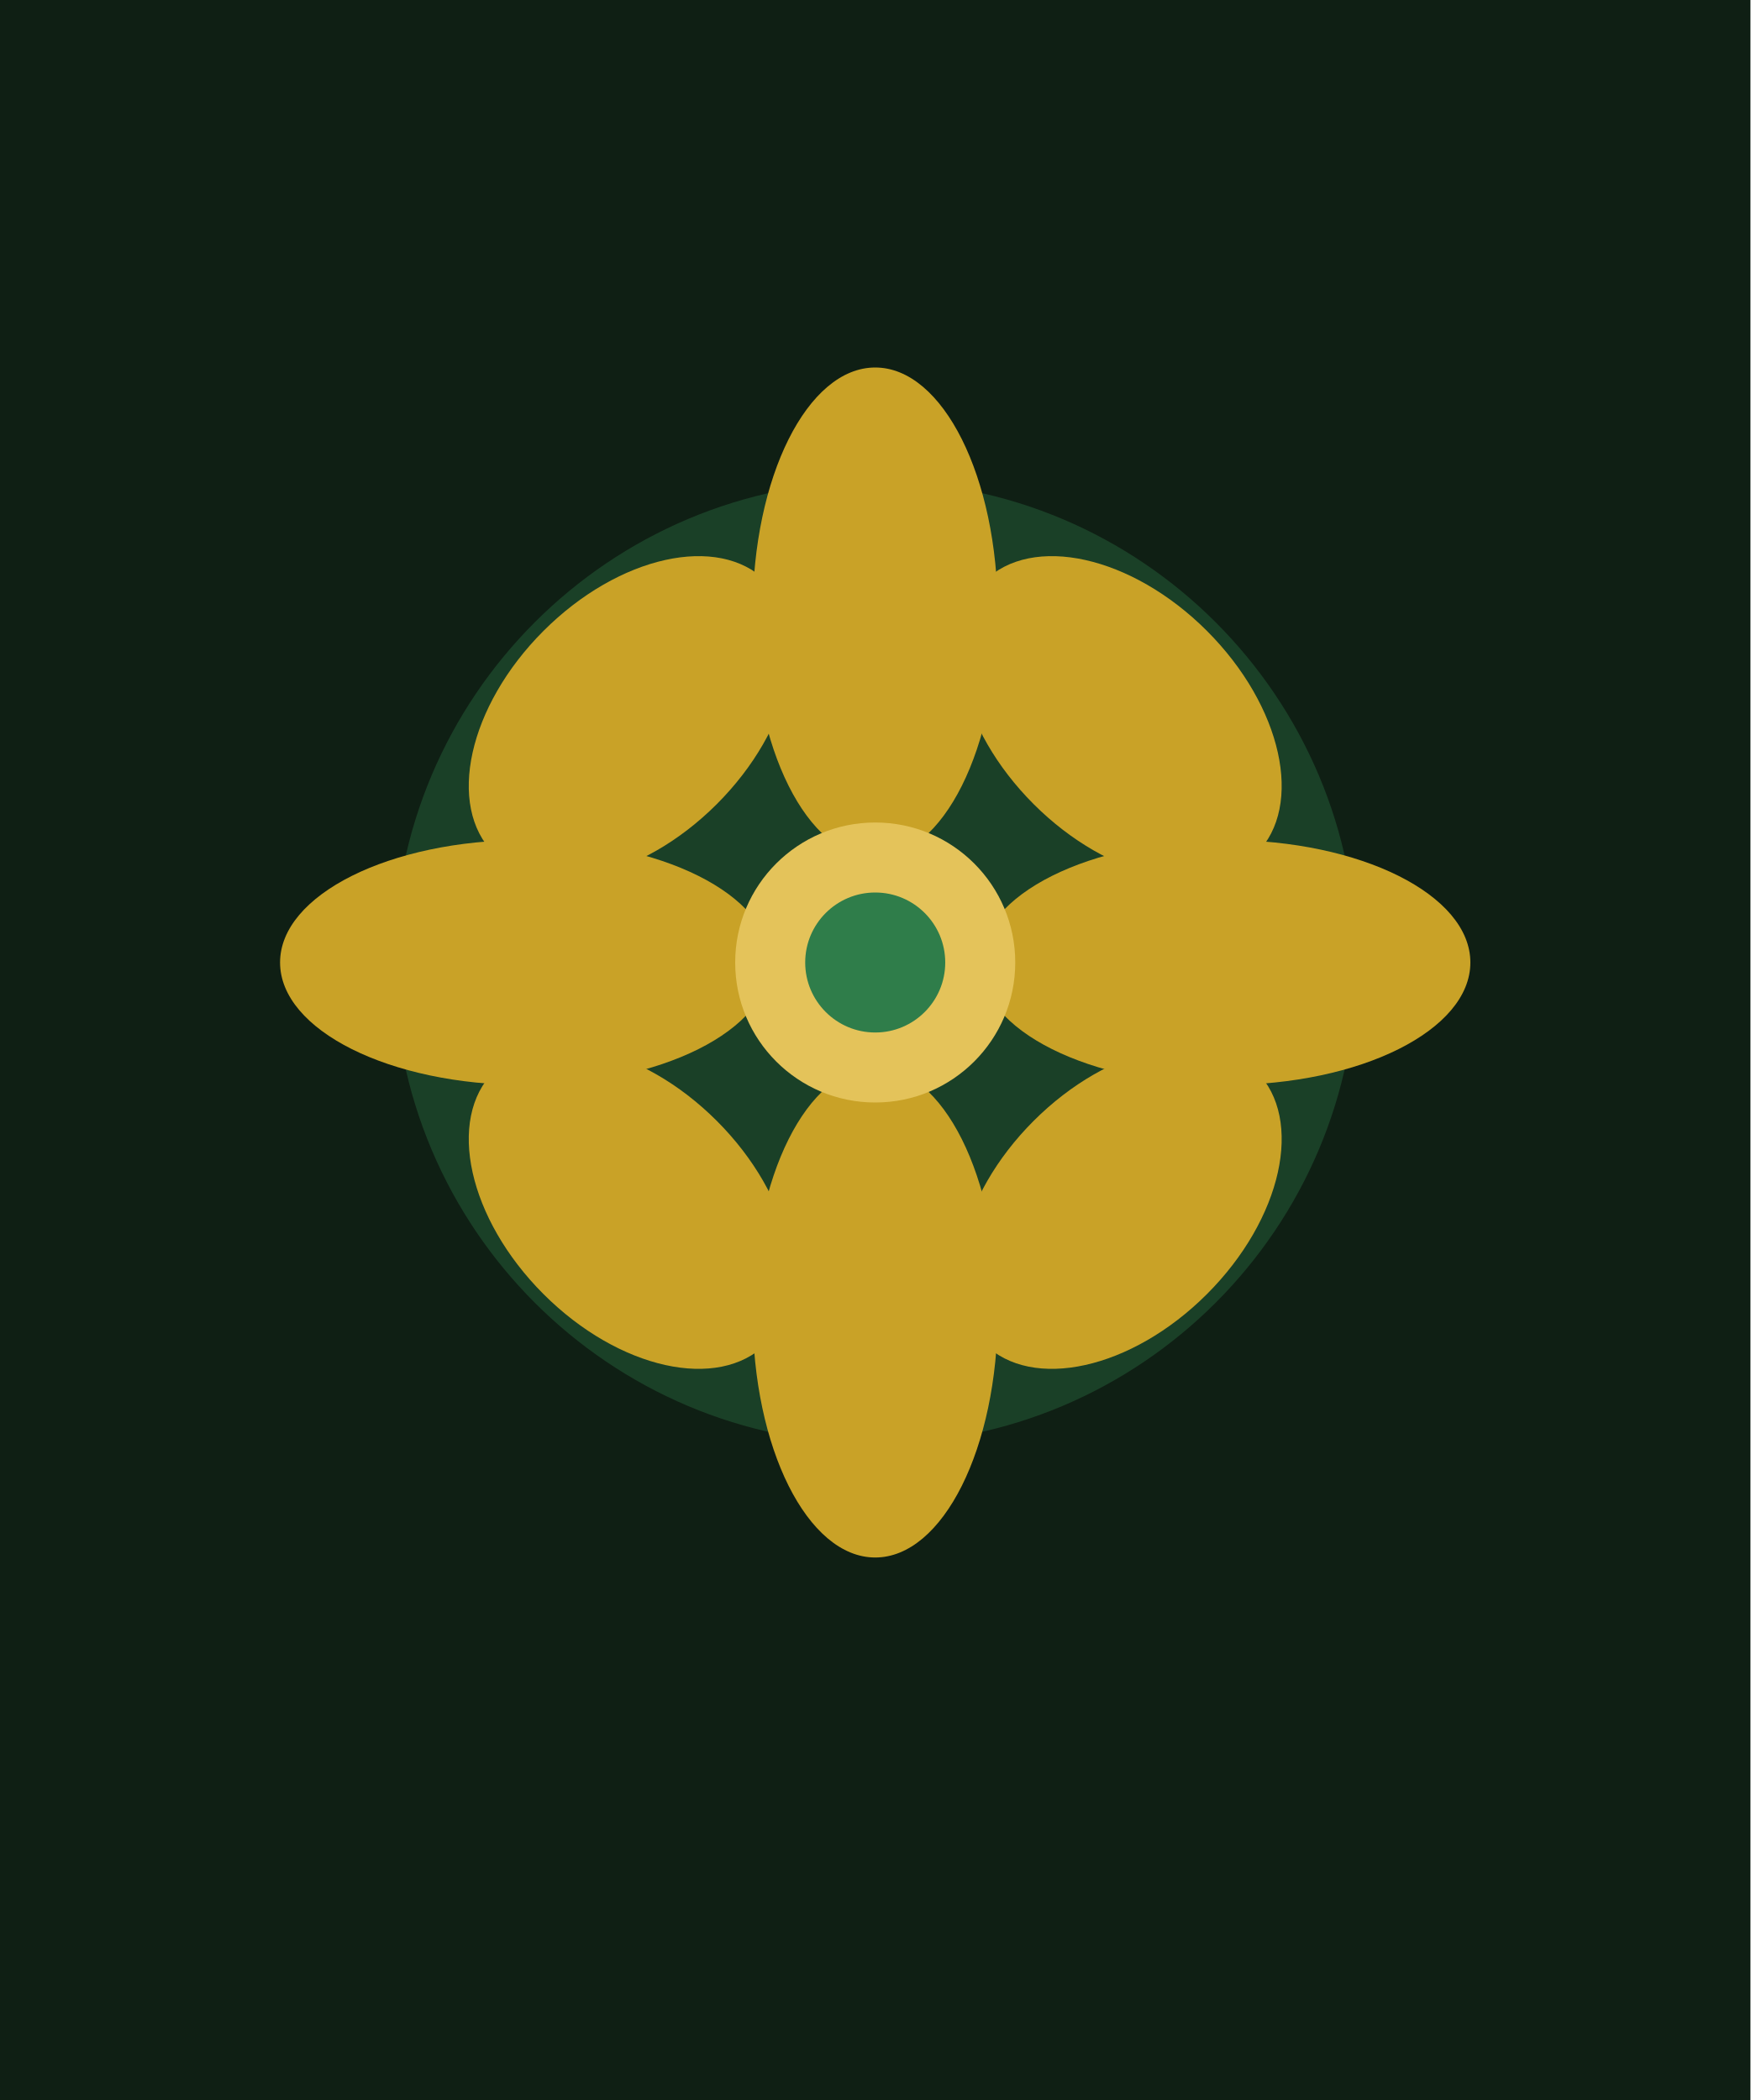
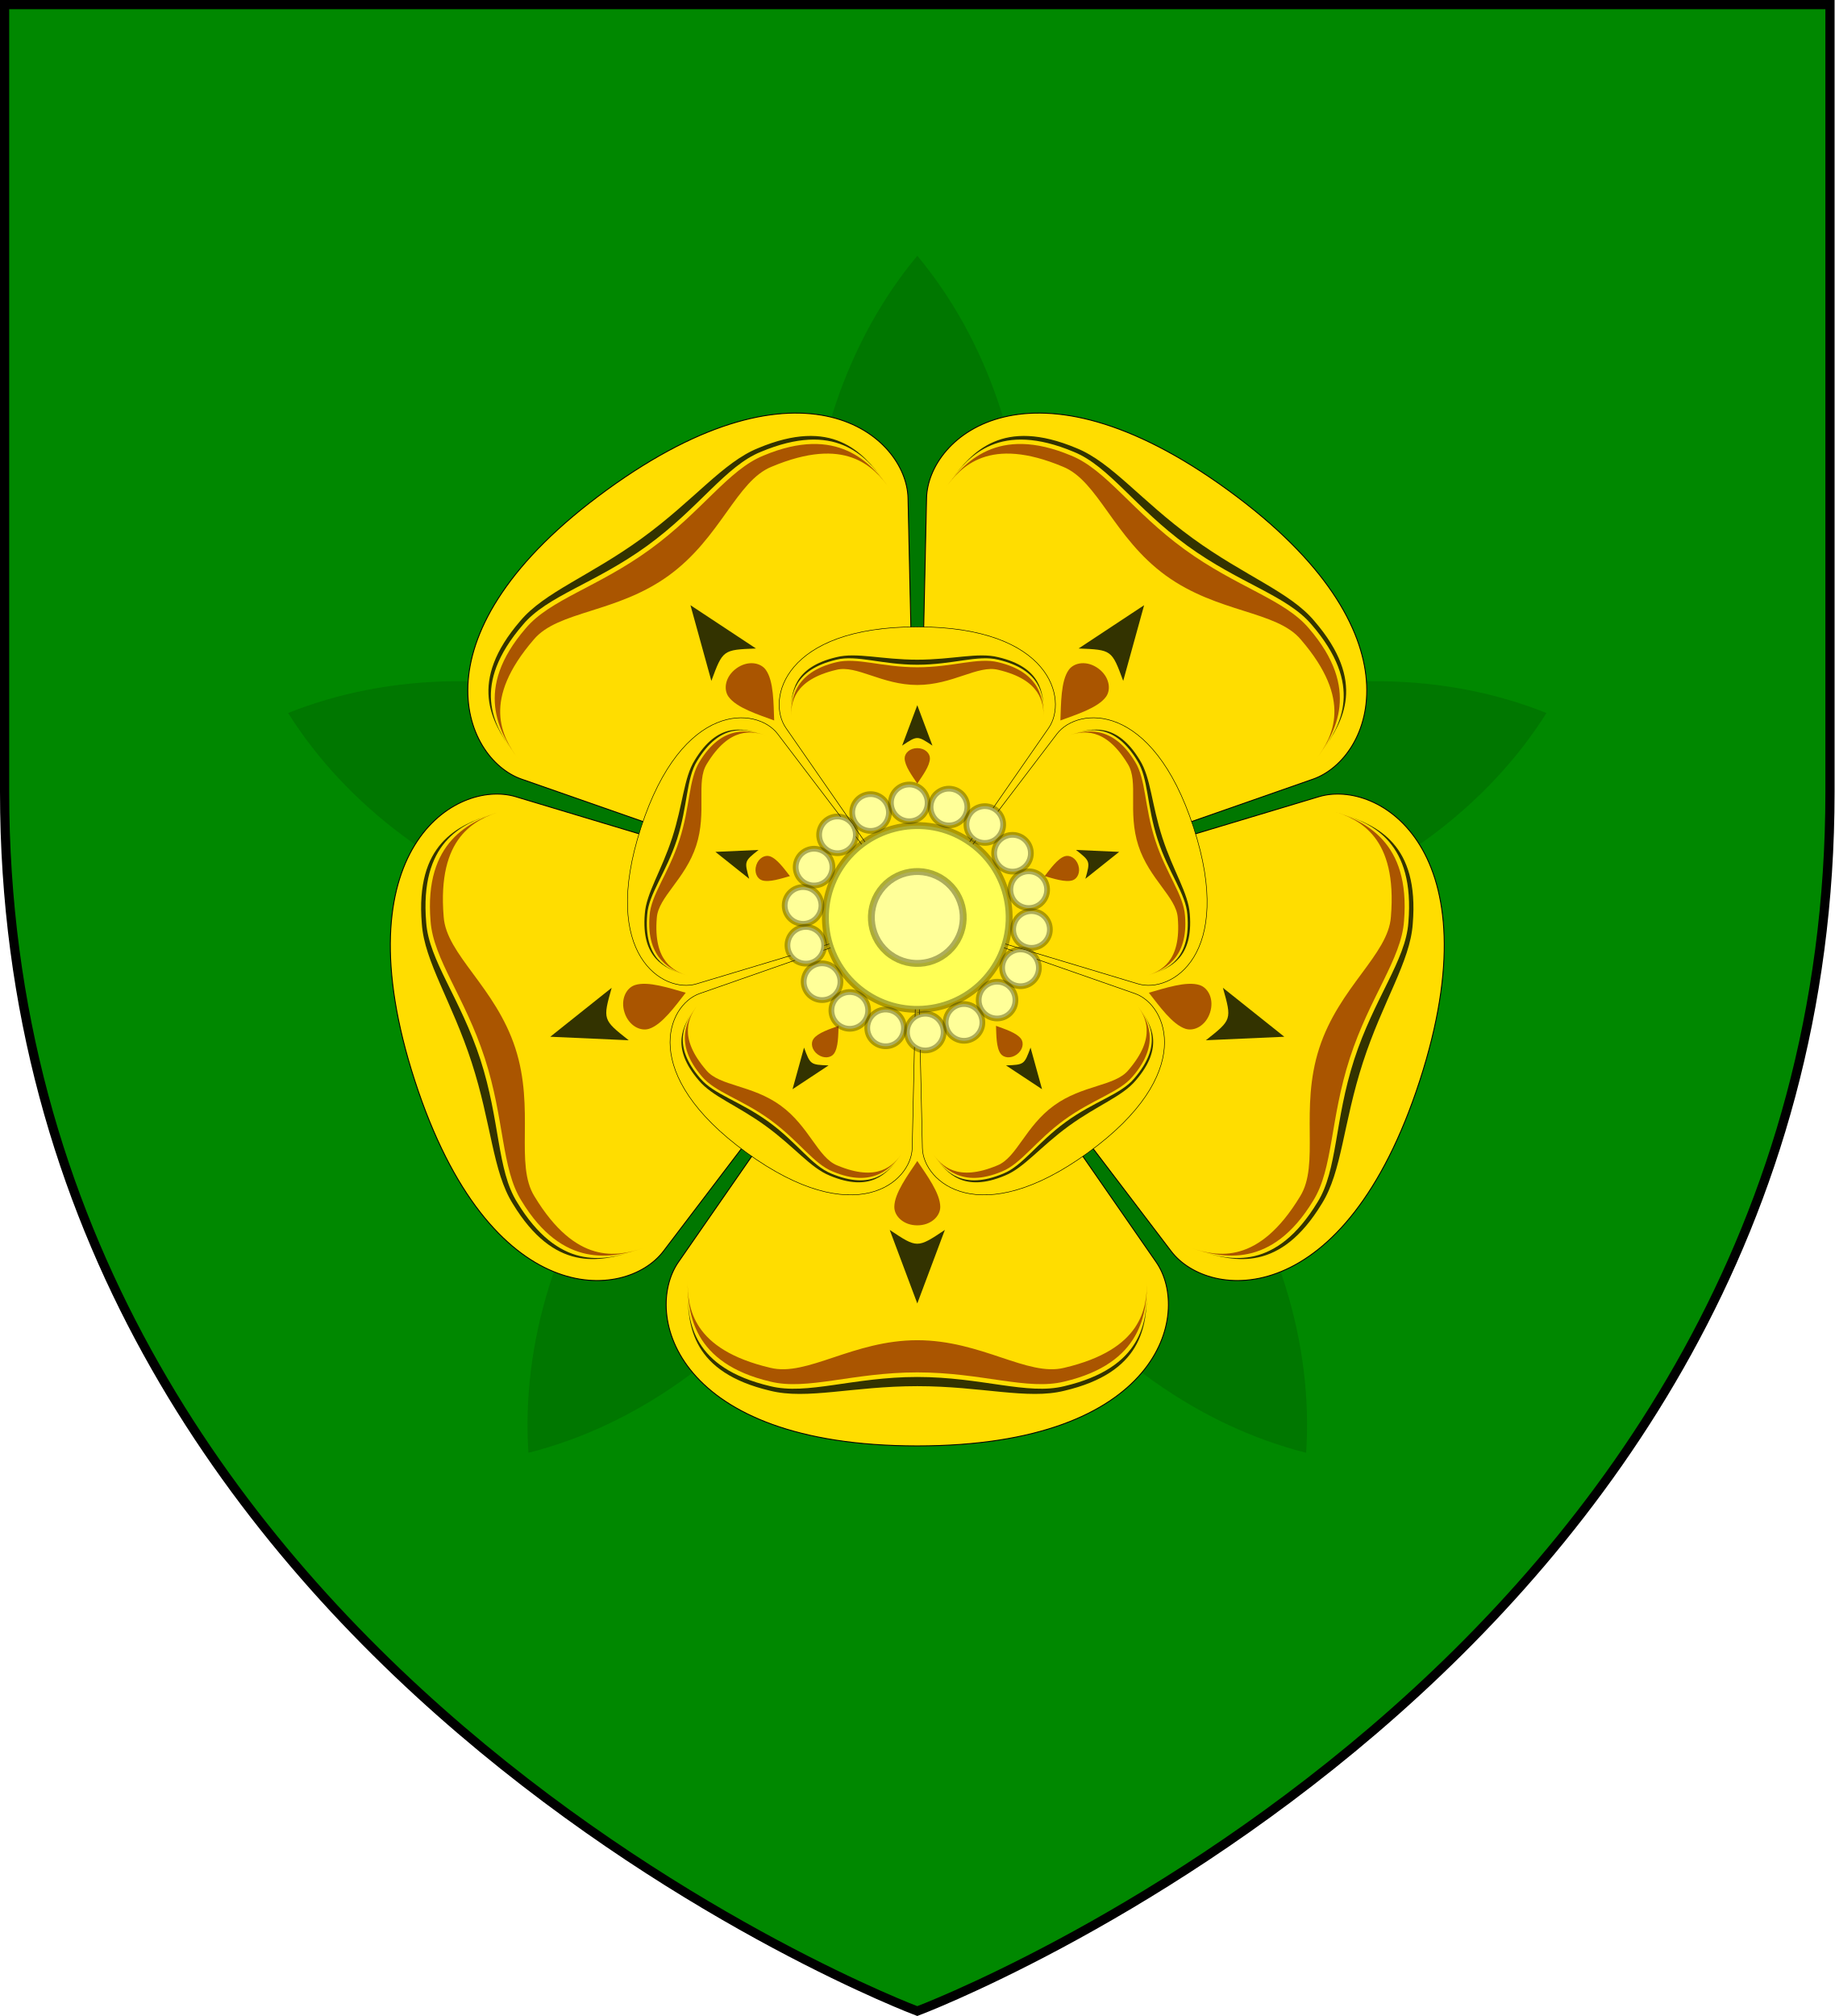
- <svg xmlns="http://www.w3.org/2000/svg" viewBox="0 0 200 240" fill="none">
-   <rect width="200" height="240" fill="#0f1f14" />
-   <circle cx="100" cy="110" r="55" fill="#2f7d4a" opacity=".35" />
-   <g fill="#c9a227">
-     <ellipse cx="100" cy="70" rx="14" ry="28" />
-     <ellipse cx="100" cy="150" rx="14" ry="28" />
-     <ellipse cx="60" cy="110" rx="28" ry="14" />
-     <ellipse cx="140" cy="110" rx="28" ry="14" />
-     <ellipse cx="72" cy="82" rx="22" ry="14" transform="rotate(-45 72 82)" />
-     <ellipse cx="128" cy="82" rx="22" ry="14" transform="rotate(45 128 82)" />
-     <ellipse cx="72" cy="138" rx="22" ry="14" transform="rotate(45 72 138)" />
-     <ellipse cx="128" cy="138" rx="22" ry="14" transform="rotate(-45 128 138)" />
+ <svg xmlns="http://www.w3.org/2000/svg" xmlns:xlink="http://www.w3.org/1999/xlink" width="700" height="769.068" version="1.1" id="svg6891">
+   <defs id="defs6827">
+     <radialGradient id="rg" gradientUnits="userSpaceOnUse" cx="220" cy="220" r="405">
+       <stop style="stop-color:#fff;stop-opacity:.3" offset="0" id="stop6817" />
+       <stop style="stop-color:#fff;stop-opacity:.2" offset="0.2" id="stop6819" />
+       <stop style="stop-color:#666;stop-opacity:.1" offset="0.6" id="stop6821" />
+       <stop style="stop-color:#000;stop-opacity:.13" offset="1" id="stop6823" />
+     </radialGradient>
+     <path id="shield" d="m 2,2 v 257 c 0,286 298,398 298,398 0,0 298,-112 298,-398 V 2 Z" />
+   </defs>
+   <use id="shine" xlink:href="#shield" transform="matrix(1.168614,0,0,1.168614,-0.5843072,-0.5843072)" style="fill:#008800" x="0" y="0" width="100%" height="100%" />
+   <g id="rose" transform="matrix(1.752922,0,0,1.752922,350,350)">
+     <g transform="rotate(36)" id="g6886">
+       <path id="leaf" d="m 0,0 c -15,18 -24,43 -24,72 0,29 9,54 24,72 C 15,126 24,101 24,72 24,43 15,18 0,0 Z" style="fill:#007700" />
+       <use transform="rotate(72)" xlink:href="#leaf" id="use6831" x="0" y="0" width="100%" height="100%" />
+       <use transform="rotate(144)" xlink:href="#leaf" id="use6833" x="0" y="0" width="100%" height="100%" />
+       <use transform="rotate(-144)" xlink:href="#leaf" id="use6835" x="0" y="0" width="100%" height="100%" />
+       <use transform="rotate(-72)" xlink:href="#leaf" id="use6837" x="0" y="0" width="100%" height="100%" />
+       <g id="petals">
+         <g id="g1">
+           <path style="fill:#ffdd00;stroke:#000000;stroke-width:0.2" d="m 0,-115 c -53,0 -59.73,28.85 -52,40 L 0,0 52,-75 c 7.73,-11.15 1,-40 -52,-40 z" id="path6839" />
+           <path d="m 0,-100 c 14,0 24,-4 32,-2 17,4 18,14 18,21 0,-8 -1,-18 -18,-22 -8,-2 -18,1 -32,1 -14,0 -24,-3 -32,-1 -17,4 -18,14 -18,22 0,-7 1,-17 18,-21 8,-2 18,2 32,2 z" id="path6841" style="fill:#333300" />
+           <path d="m 0,-99 c 14,0 24,-4 32,-2 17,4 18,15 18,22 0,-6 -1,-15 -18,-19 -8,-2 -18,6 -32,6 -14,0 -24,-8 -32,-6 -17,4 -18,13 -18,19 0,-7 1,-18 18,-22 8,-2 18,2 32,2 z" id="path6843" style="fill:#aa5500" />
+           <path d="m 0,-84 -6,16 c 6,-4 6,-4 12,0 z" id="path6845" style="fill:#333300" />
+           <path d="m -5,-63 c 0,-2 2,-4 5,-4 3,0 5,2 5,4 0,3 -3,7 -5,10 -2,-3 -5,-7 -5,-10 z" id="path6847" style="fill:#aa5500" />
+         </g>
+         <use transform="rotate(72)" xlink:href="#g1" id="use6850" x="0" y="0" width="100%" height="100%" />
+         <use transform="rotate(144)" xlink:href="#g1" id="use6852" x="0" y="0" width="100%" height="100%" />
+         <use transform="rotate(-144)" xlink:href="#g1" id="use6854" x="0" y="0" width="100%" height="100%" />
+         <use transform="rotate(-72)" xlink:href="#g1" id="use6856" x="0" y="0" width="100%" height="100%" />
+       </g>
+       <use transform="matrix(0.4449593,0.3232819,-0.3232819,0.4449593,0,0)" xlink:href="#petals" id="use6859" x="0" y="0" width="100%" height="100%" />
+       <circle style="fill:#ffff55;stroke:#333300;stroke-width:1.5;stroke-opacity:0.4" r="20" id="circle6861" cx="0" cy="0" />
+       <circle style="fill:#ffff99;stroke:#333300;stroke-width:1.5;stroke-opacity:0.4" r="10" id="circle6863" cx="0" cy="0" />
+       <g id="g2" style="fill:#ffff99;stroke:#333300;stroke-width:1.25;stroke-opacity:0.4">
+         <circle cy="25" r="4" id="circle6865" cx="0" />
+         <circle cy="-25" r="4" id="circle6867" cx="0" />
+       </g>
+       <use transform="rotate(20)" xlink:href="#g2" id="use6870" x="0" y="0" width="100%" height="100%" />
+       <use transform="rotate(40)" xlink:href="#g2" id="use6872" x="0" y="0" width="100%" height="100%" />
+       <use transform="rotate(60)" xlink:href="#g2" id="use6874" x="0" y="0" width="100%" height="100%" />
+       <use transform="rotate(80)" xlink:href="#g2" id="use6876" x="0" y="0" width="100%" height="100%" />
+       <use transform="rotate(100)" xlink:href="#g2" id="use6878" x="0" y="0" width="100%" height="100%" />
+       <use transform="rotate(120)" xlink:href="#g2" id="use6880" x="0" y="0" width="100%" height="100%" />
+       <use transform="rotate(140)" xlink:href="#g2" id="use6882" x="0" y="0" width="100%" height="100%" />
+       <use transform="rotate(160)" xlink:href="#g2" id="use6884" x="0" y="0" width="100%" height="100%" />
+     </g>
  </g>
-   <circle cx="100" cy="110" r="16" fill="#e4c35a" />
-   <circle cx="100" cy="110" r="8" fill="#2f7d4a" />
+   <use id="use6889" xlink:href="#shield" style="fill:none;stroke:#000000;stroke-width:3" transform="matrix(1.168614,0,0,1.168614,-0.5843072,-0.5843072)" x="0" y="0" width="100%" height="100%" />
</svg>
